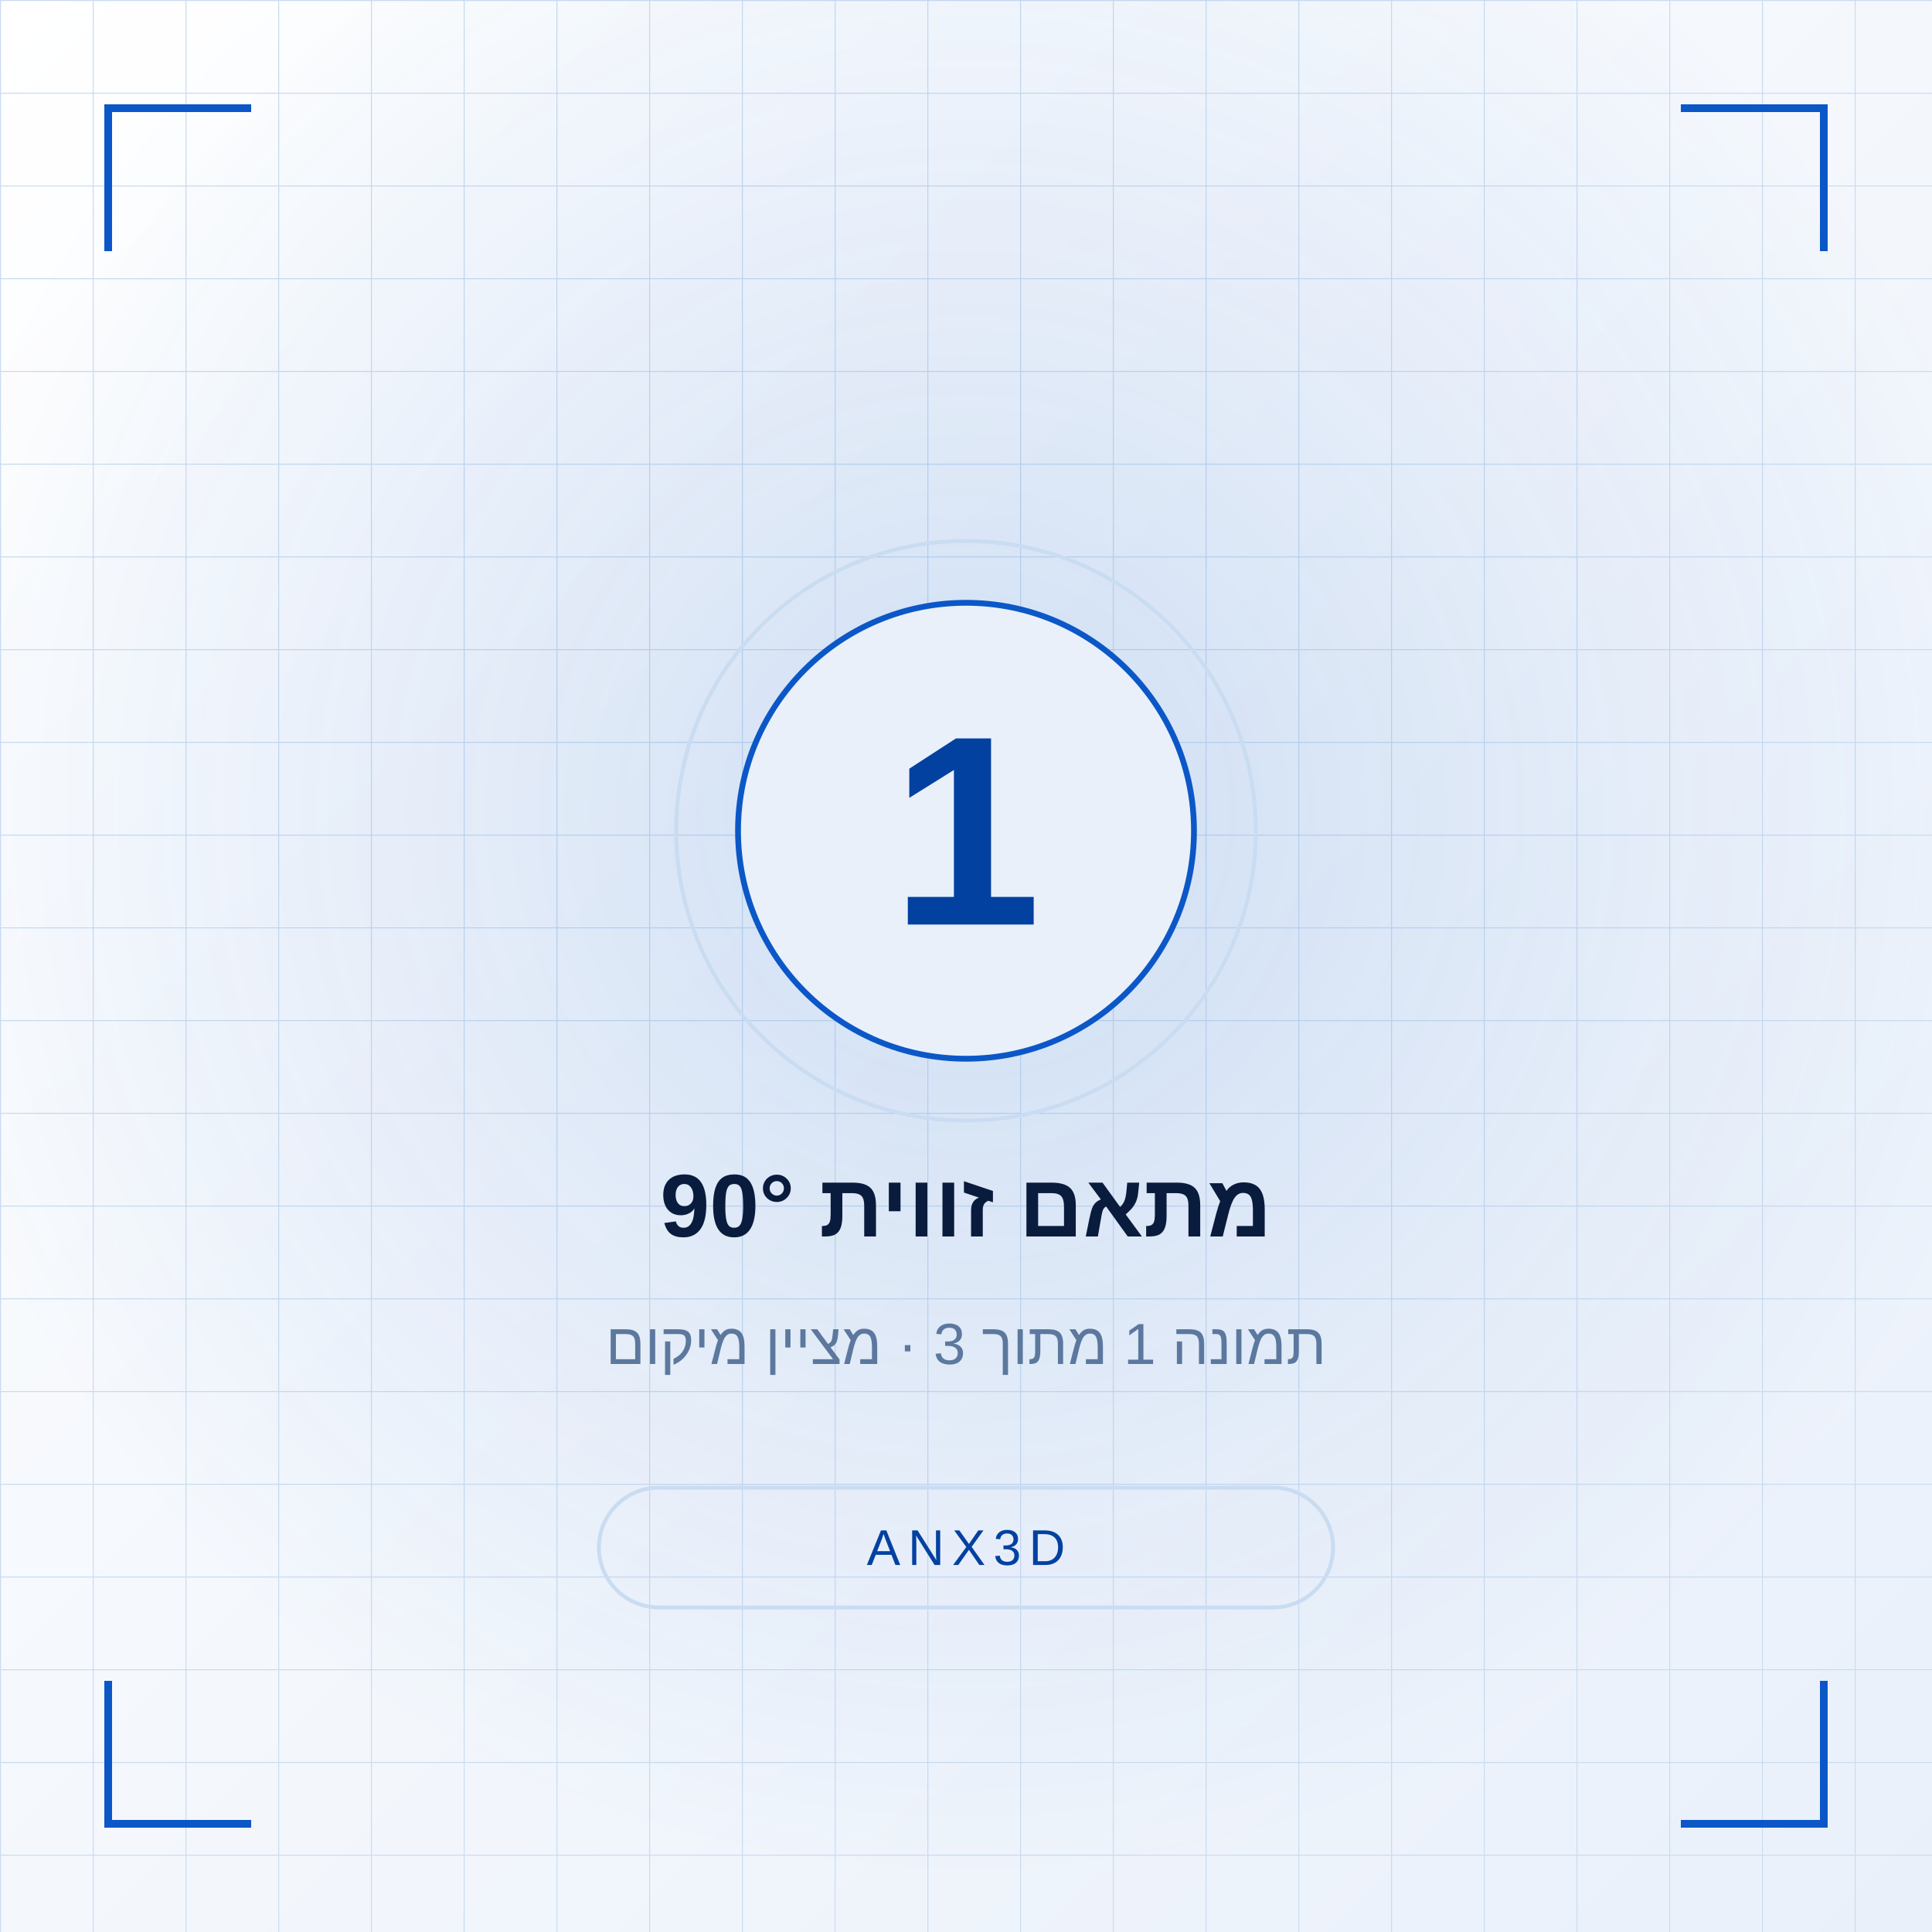
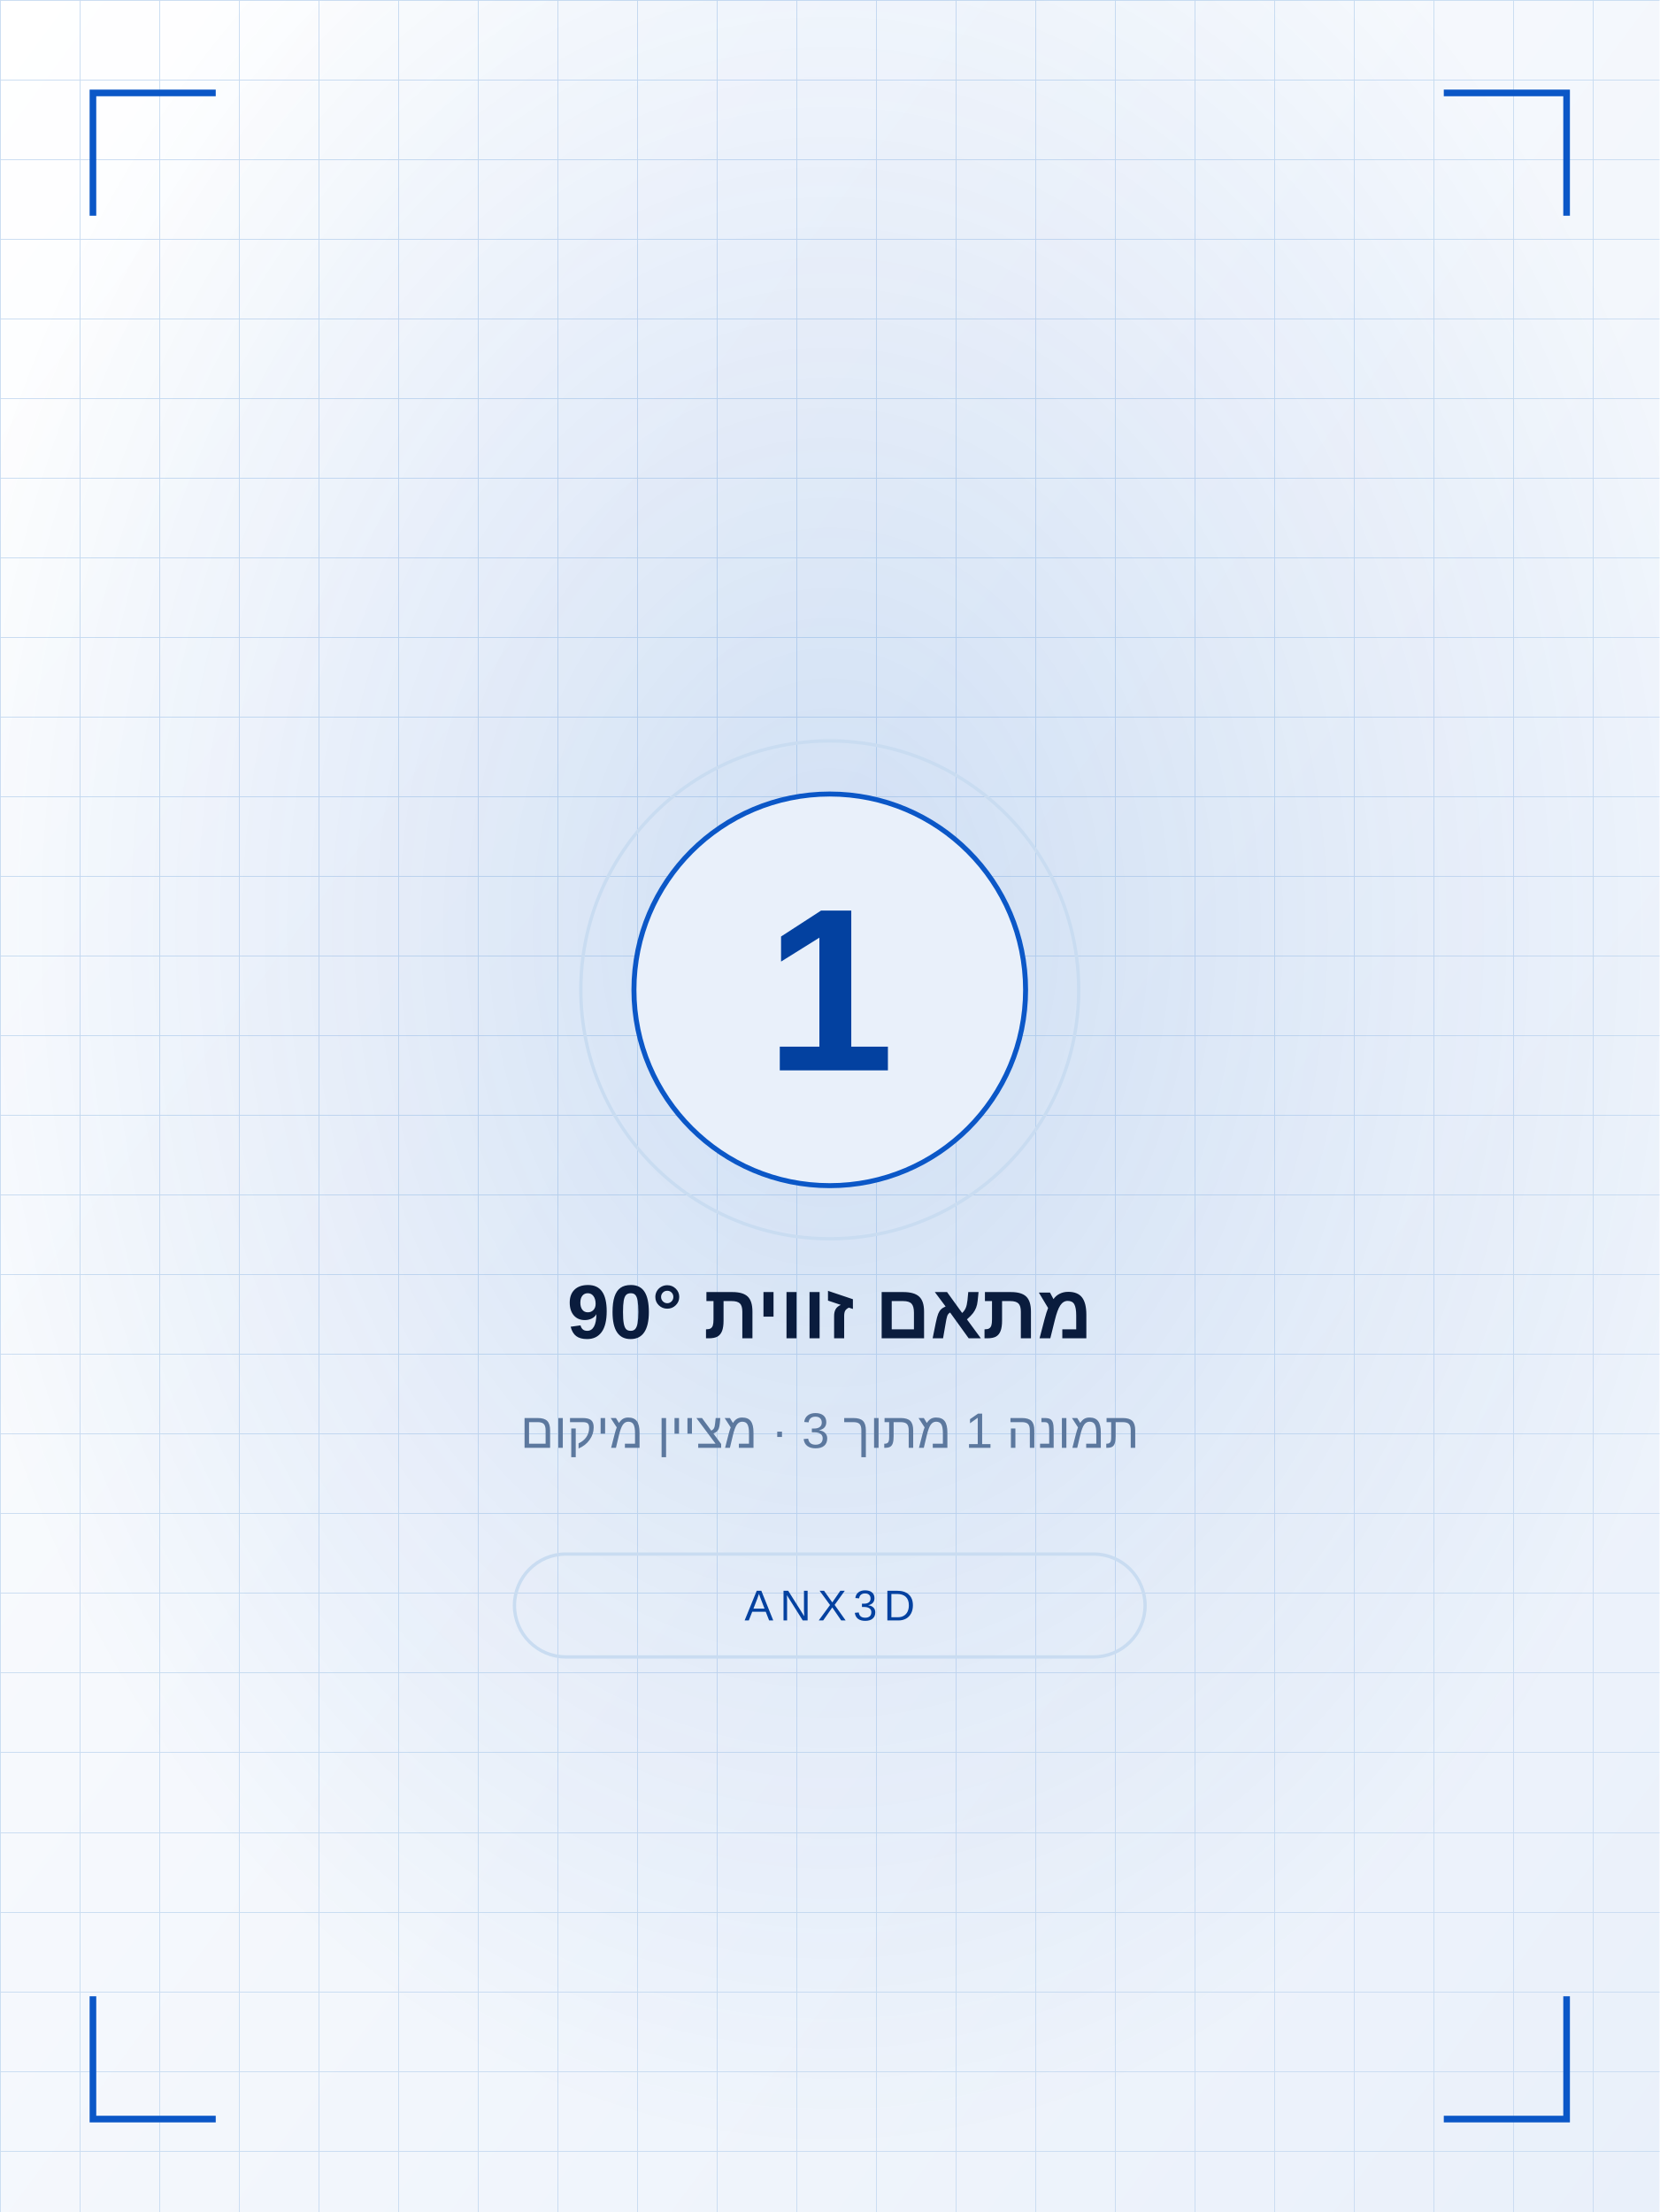
- <svg xmlns="http://www.w3.org/2000/svg" width="1000" height="1000" viewBox="0 0 1000 1000" role="img" aria-label="מתאם זווית 90° — תמונה 1 מתוך 3 (מציין מיקום)">
+ <svg xmlns="http://www.w3.org/2000/svg" width="1000" height="1333" viewBox="0 0 1000 1333" role="img" aria-label="מתאם זווית 90° — תמונה 1 מתוך 3 (מציין מיקום)">
  <defs>
    <linearGradient id="bg" x1="0" y1="0" x2="1" y2="1">
      <stop offset="0%" stop-color="#ffffff" />
      <stop offset="100%" stop-color="#e9f0fa" />
    </linearGradient>
    <pattern id="grid" width="48" height="48" patternUnits="userSpaceOnUse">
      <path d="M48 0H0V48" fill="none" stroke="#c9dcf1" stroke-width="1" />
    </pattern>
    <radialGradient id="glow" cx="50%" cy="42%" r="55%">
      <stop offset="0%" stop-color="#0b57c7" stop-opacity="0.16" />
      <stop offset="100%" stop-color="#0b57c7" stop-opacity="0" />
    </radialGradient>
  </defs>
-   <rect width="1000" height="1000" fill="url(#bg)" />
-   <rect width="1000" height="1000" fill="url(#grid)" />
-   <rect width="1000" height="1000" fill="url(#glow)" />
+   <rect width="1000" height="1333" fill="url(#bg)" />
+   <rect width="1000" height="1333" fill="url(#grid)" />
+   <rect width="1000" height="1333" fill="url(#glow)" />
  <path d="M56 128V56h72" fill="none" stroke="#0b57c7" stroke-width="4" stroke-linecap="square" />
  <path d="M872 56h72v72" fill="none" stroke="#0b57c7" stroke-width="4" stroke-linecap="square" />
-   <path d="M944 872v72h-72" fill="none" stroke="#0b57c7" stroke-width="4" stroke-linecap="square" />
-   <path d="M128 944H56v-72" fill="none" stroke="#0b57c7" stroke-width="4" stroke-linecap="square" />
-   <circle cx="500" cy="430" r="150" fill="none" stroke="#c9dcf1" stroke-width="2" />
-   <circle cx="500" cy="430" r="118" fill="#e9f0fa" stroke="#0b57c7" stroke-width="3" />
-   <text x="500" y="430" text-anchor="middle" dominant-baseline="central" font-family="Heebo, Arial, sans-serif" font-size="140" font-weight="700" fill="#0341a0">1</text>
-   <text x="500" y="640" text-anchor="middle" direction="rtl" font-family="Heebo, Arial, sans-serif" font-size="46" font-weight="700" fill="#0a1c3d">מתאם זווית 90°</text>
-   <text x="500" y="706" text-anchor="middle" direction="rtl" font-family="Heebo, Arial, sans-serif" font-size="30" fill="#5c789e">תמונה 1 מתוך 3 · מציין מיקום</text>
-   <rect x="310" y="770" width="380" height="62" rx="31" fill="none" stroke="#c9dcf1" stroke-width="2" />
-   <text x="500" y="801" text-anchor="middle" dominant-baseline="central" font-family="Heebo, Arial, sans-serif" font-size="26" letter-spacing="4" fill="#0341a0">ANX3D</text>
+   <path d="M944 1205v72h-72" fill="none" stroke="#0b57c7" stroke-width="4" stroke-linecap="square" />
+   <path d="M128 1277H56v-72" fill="none" stroke="#0b57c7" stroke-width="4" stroke-linecap="square" />
+   <circle cx="500" cy="596.5" r="150" fill="none" stroke="#c9dcf1" stroke-width="2" />
+   <circle cx="500" cy="596.5" r="118" fill="#e9f0fa" stroke="#0b57c7" stroke-width="3" />
+   <text x="500" y="596.5" text-anchor="middle" dominant-baseline="central" font-family="Heebo, Arial, sans-serif" font-size="140" font-weight="700" fill="#0341a0">1</text>
+   <text x="500" y="806.5" text-anchor="middle" direction="rtl" font-family="Heebo, Arial, sans-serif" font-size="46" font-weight="700" fill="#0a1c3d">מתאם זווית 90°</text>
+   <text x="500" y="872.5" text-anchor="middle" direction="rtl" font-family="Heebo, Arial, sans-serif" font-size="30" fill="#5c789e">תמונה 1 מתוך 3 · מציין מיקום</text>
+   <rect x="310" y="936.5" width="380" height="62" rx="31" fill="none" stroke="#c9dcf1" stroke-width="2" />
+   <text x="500" y="967.5" text-anchor="middle" dominant-baseline="central" font-family="Heebo, Arial, sans-serif" font-size="26" letter-spacing="4" fill="#0341a0">ANX3D</text>
</svg>
